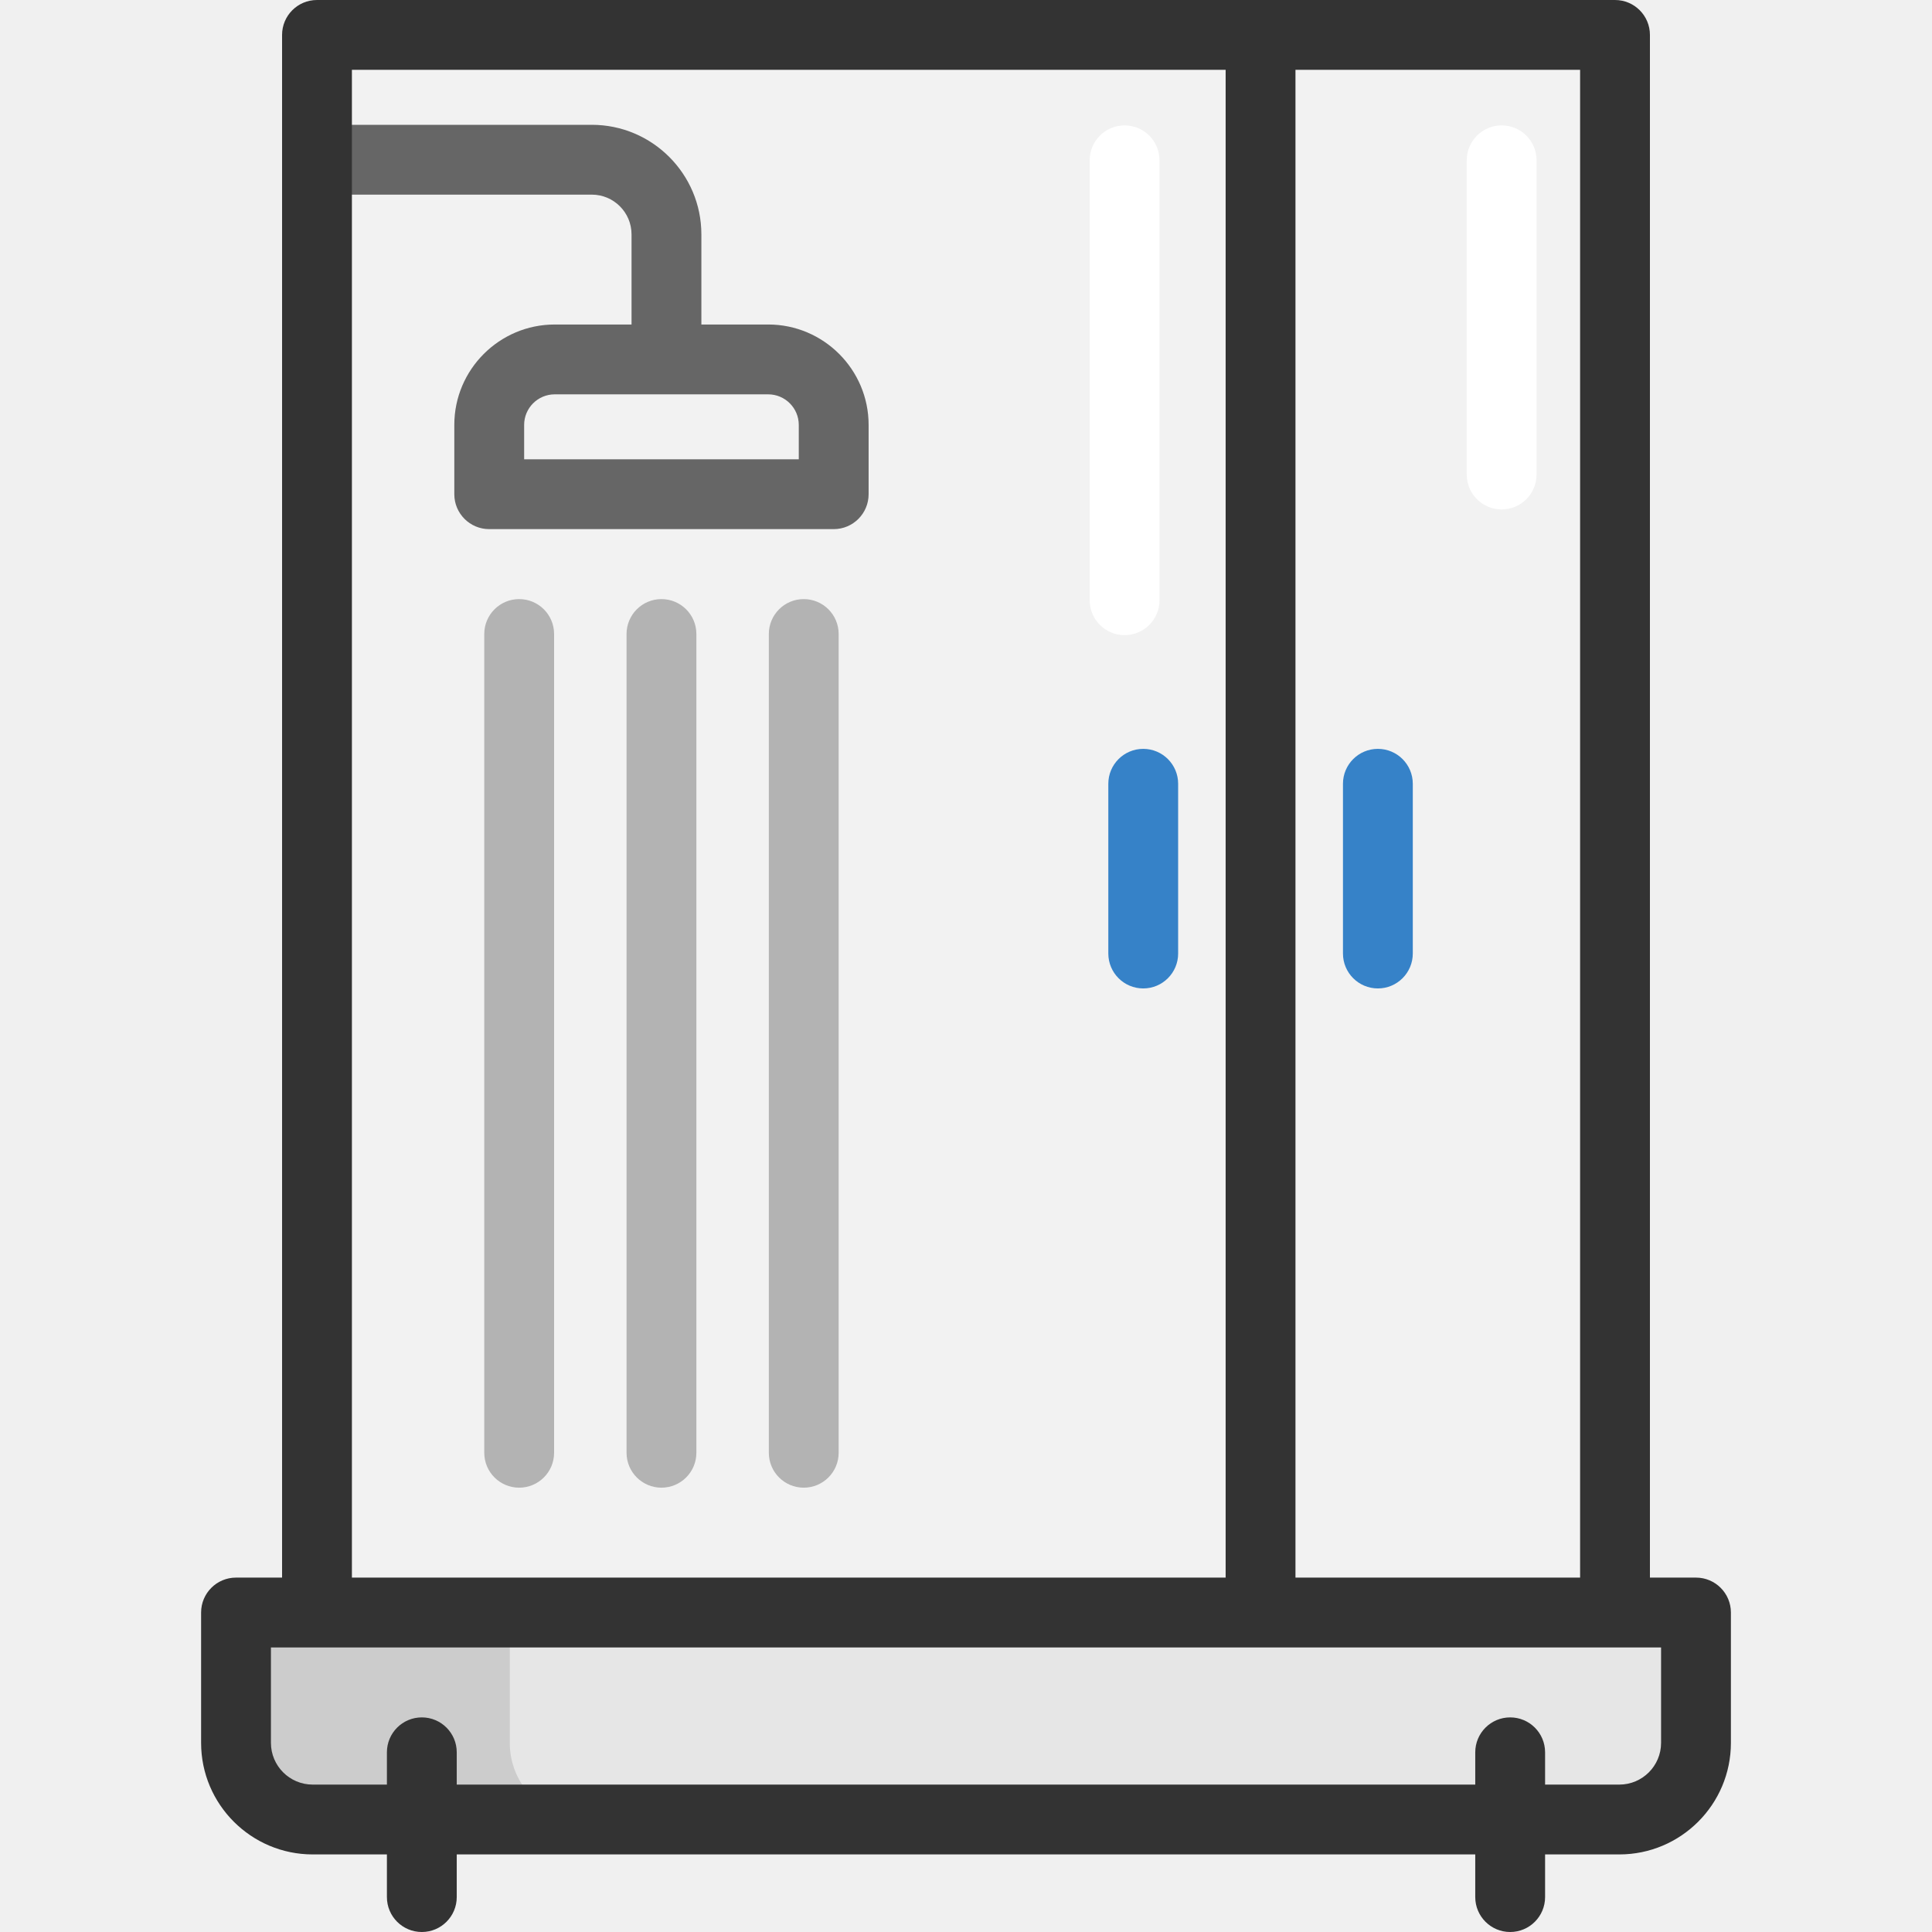
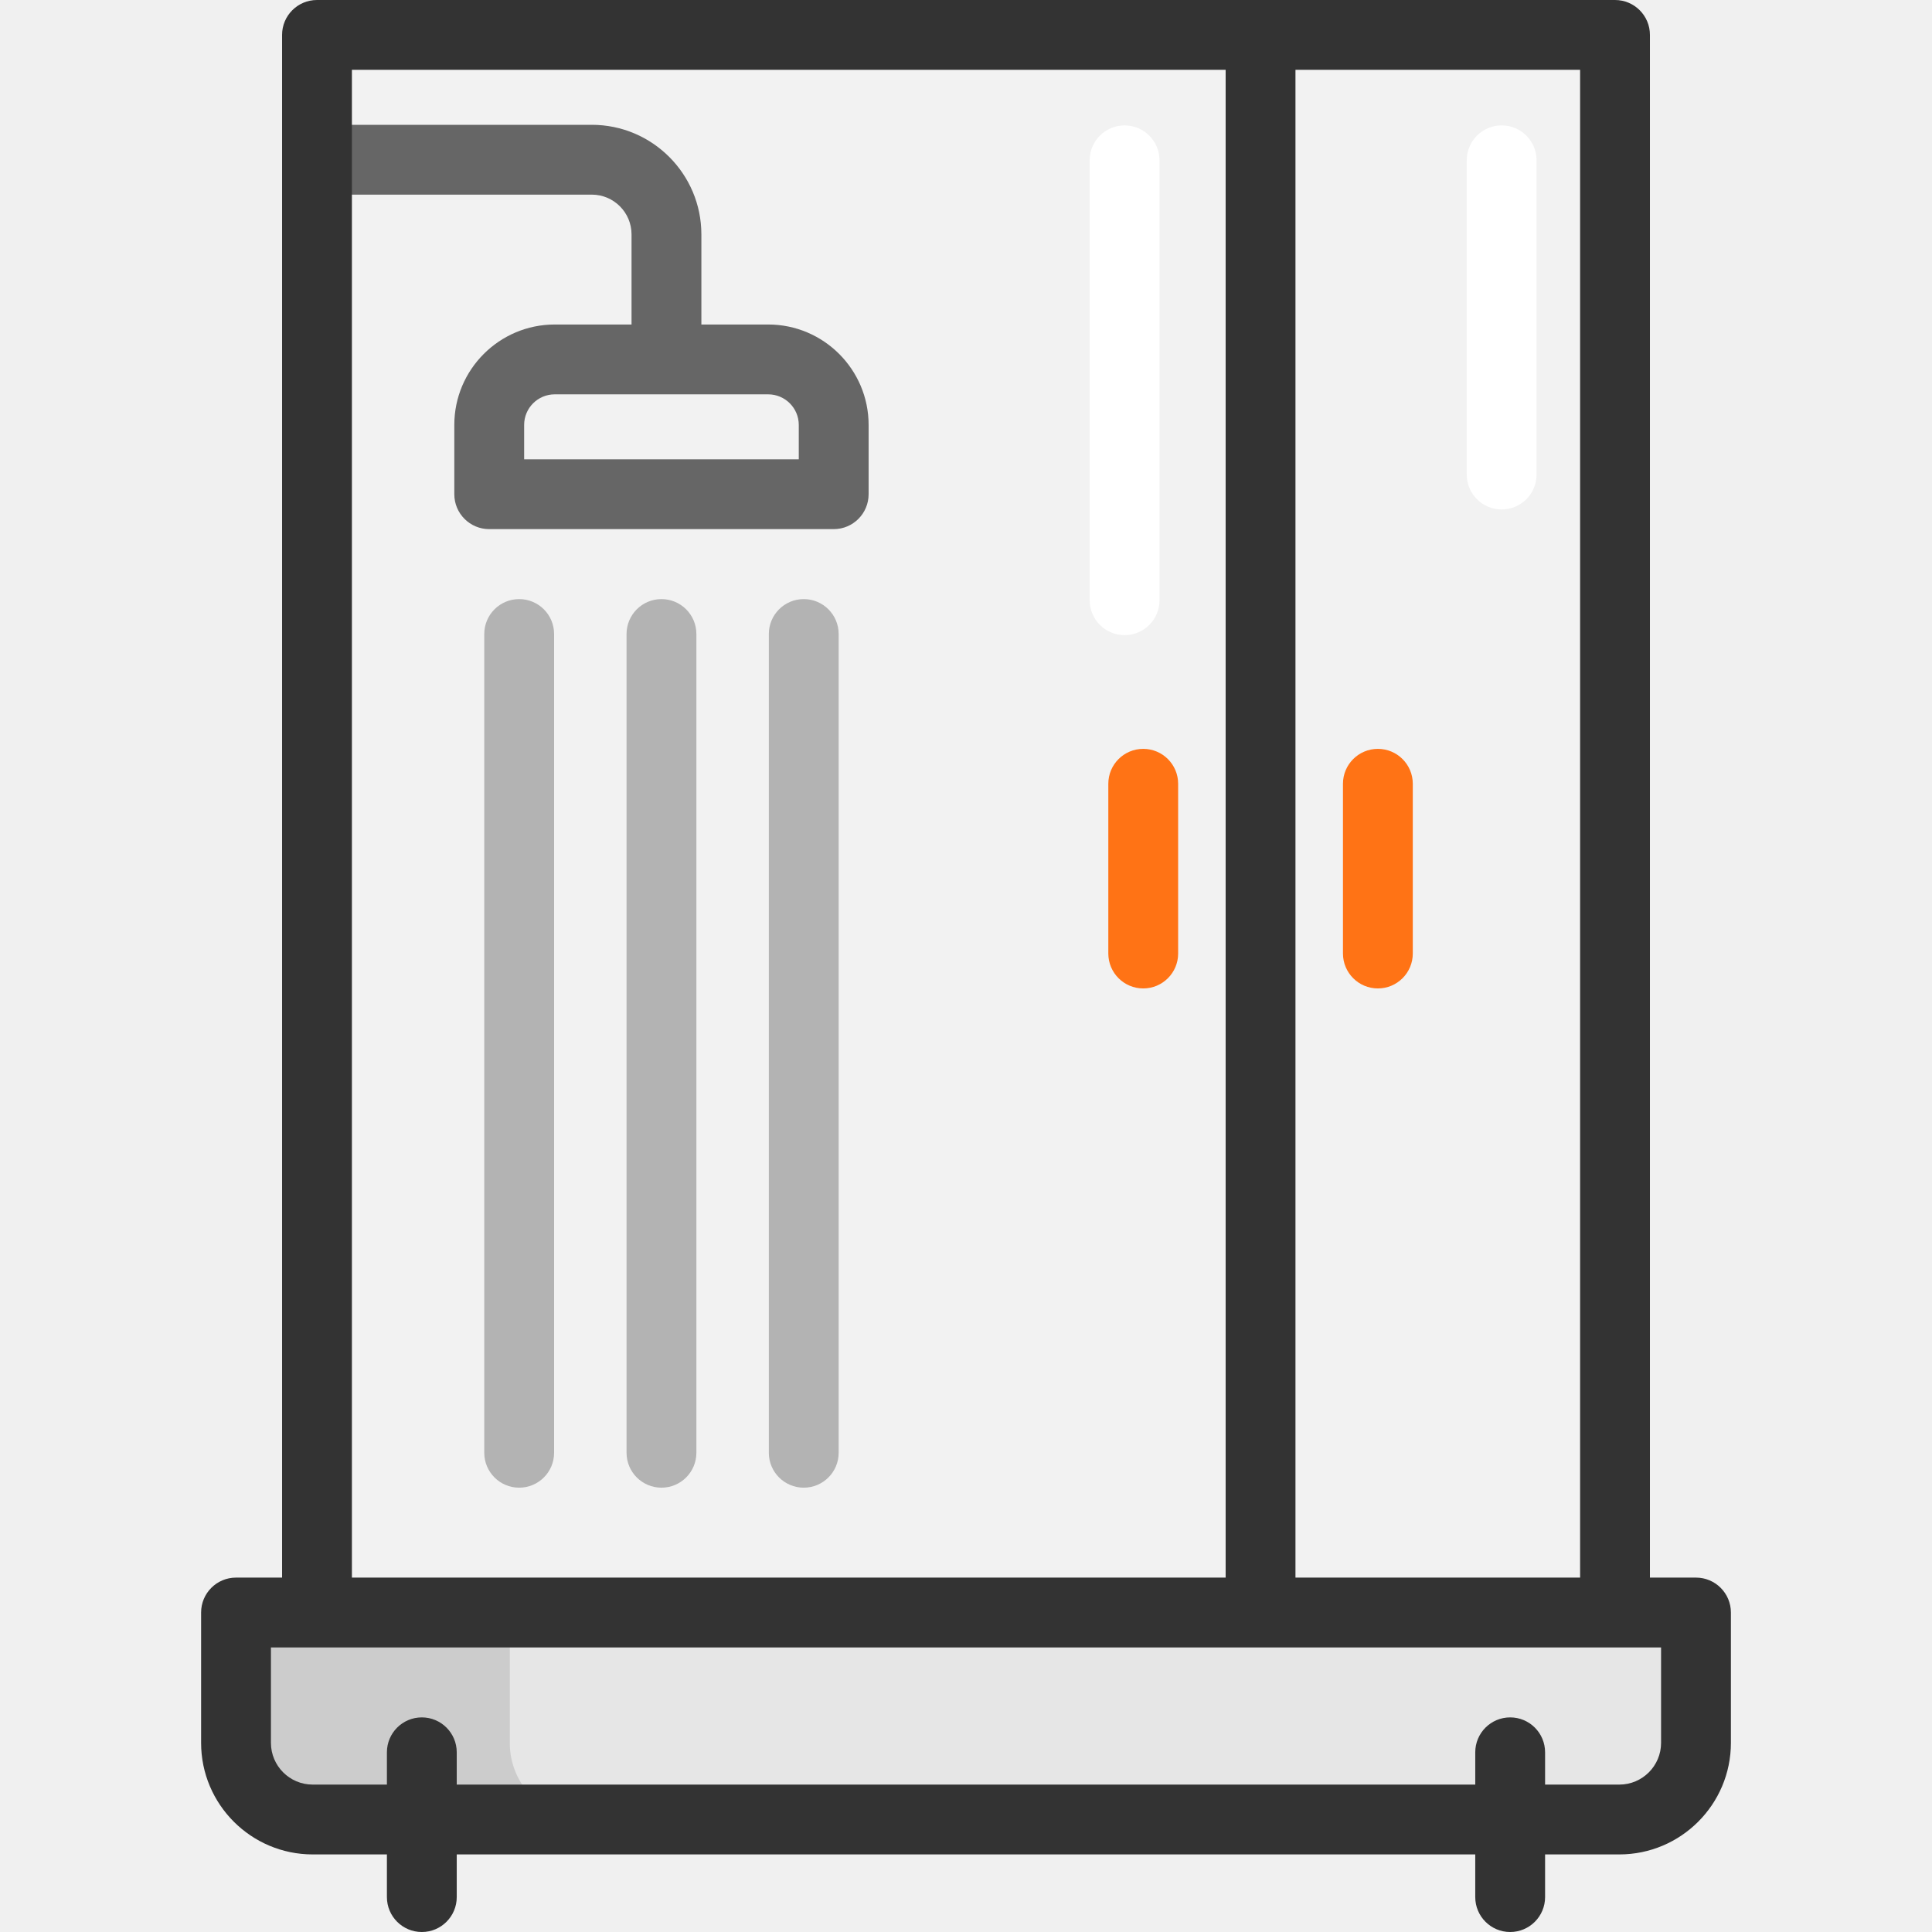
<svg xmlns="http://www.w3.org/2000/svg" version="1.1" id="Layer_1" x="0px" y="0px" viewBox="0 0 512 512" style="enable-background:new 0 0 512 512;" xml:space="preserve">
  <rect x="84.006" y="9.253" style="fill:#F2F2F2;" width="343.99" height="418.076" />
  <path style="fill:#E6E6E6;" d="M449.454,427.334H62.547v34.546c0,11.216,9.093,20.309,20.309,20.309h346.29  c11.216,0,20.309-9.093,20.309-20.309L449.454,427.334L449.454,427.334z" />
  <path style="fill:#CCCCCC;" d="M135.098,461.88v-34.546H62.547v34.546c0,11.216,9.093,20.309,20.309,20.309h72.551  C144.191,482.188,135.098,473.095,135.098,461.88z" />
  <g>
-     <path style="fill:#3682C8;" d="M365.152,261.945c-5.111,0-9.253-4.143-9.253-9.253v-44.983c0-5.11,4.142-9.253,9.253-9.253   c5.111,0,9.253,4.143,9.253,9.253v44.983C374.405,257.802,370.262,261.945,365.152,261.945z" />
-     <path style="fill:#3682C8;" d="M302.968,261.945c-5.111,0-9.253-4.143-9.253-9.253v-44.983c0-5.11,4.142-9.253,9.253-9.253   c5.111,0,9.253,4.143,9.253,9.253v44.983C312.221,257.802,308.079,261.945,302.968,261.945z" />
+     <path style="fill:#ff7315;" d="M365.152,261.945c-5.111,0-9.253-4.143-9.253-9.253v-44.983c0-5.11,4.142-9.253,9.253-9.253   c5.111,0,9.253,4.143,9.253,9.253v44.983C374.405,257.802,370.262,261.945,365.152,261.945z" />
+     <path style="fill:#ff7315;" d="M302.968,261.945c-5.111,0-9.253-4.143-9.253-9.253v-44.983c0-5.11,4.142-9.253,9.253-9.253   c5.111,0,9.253,4.143,9.253,9.253v44.983C312.221,257.802,308.079,261.945,302.968,261.945z" />
  </g>
  <path style="fill:#666666;" d="M203.583,85.997h-17.712V62.11c0-16.01-13.025-29.035-29.033-29.035h-71.51v18.506h71.509  c5.805,0,10.527,4.723,10.527,10.529v23.888h-20.358c-14.673,0-26.609,11.936-26.609,26.609v18.365c0,5.11,4.142,9.253,9.253,9.253  h91.289c5.111,0,9.253-4.143,9.253-9.253v-18.365C230.192,97.934,218.255,85.997,203.583,85.997z M211.686,121.72h-72.783v-9.112  c0-4.469,3.635-8.103,8.103-8.103h56.575c4.469,0,8.103,3.636,8.103,8.103v9.112H211.686z" />
  <g>
    <path style="fill:#B3B3B3;" d="M137.588,394.25c-5.111,0-9.253-4.143-9.253-9.253V168.019c0-5.11,4.142-9.253,9.253-9.253   s9.253,4.143,9.253,9.253v216.978C146.841,390.107,142.699,394.25,137.588,394.25z" />
    <path style="fill:#B3B3B3;" d="M175.295,394.25c-5.111,0-9.253-4.143-9.253-9.253V168.019c0-5.11,4.142-9.253,9.253-9.253   s9.253,4.143,9.253,9.253v216.978C184.548,390.107,180.406,394.25,175.295,394.25z" />
    <path style="fill:#B3B3B3;" d="M213.001,394.25c-5.111,0-9.253-4.143-9.253-9.253V168.019c0-5.11,4.142-9.253,9.253-9.253   s9.253,4.143,9.253,9.253v216.978C222.254,390.107,218.113,394.25,213.001,394.25z" />
  </g>
  <path style="fill:#333333;" d="M449.454,418.081h-12.205V9.253c0-5.11-4.142-9.253-9.253-9.253H84.006  c-5.111,0-9.253,4.143-9.253,9.253v408.828H62.547c-5.111,0-9.253,4.143-9.253,9.253v34.546c0,16.3,13.261,29.562,29.562,29.562  h19.679v11.306c0,5.11,4.142,9.253,9.253,9.253c5.111,0,9.253-4.143,9.253-9.253v-11.306h269.917v11.306  c0,5.11,4.142,9.253,9.253,9.253c5.111,0,9.253-4.143,9.253-9.253v-11.306h19.681c16.3,0,29.562-13.261,29.562-29.562v-34.546  C458.707,422.224,454.564,418.081,449.454,418.081z M418.743,418.081h-75.431V18.506h75.431L418.743,418.081L418.743,418.081z   M93.259,18.506h231.549v399.575H93.259V18.506z M440.201,461.88c0,6.096-4.96,11.056-11.056,11.056h-19.681v-8.557  c0-5.11-4.142-9.253-9.253-9.253c-5.111,0-9.253,4.143-9.253,9.253v8.557H121.041v-8.557c0-5.11-4.142-9.253-9.253-9.253  c-5.111,0-9.253,4.143-9.253,9.253v8.557H82.856c-6.096,0-11.055-4.96-11.055-11.056v-25.293H440.2v25.293H440.201z" />
  <g>
    <path style="fill:#FFFFFF;" d="M397.955,135.009c-5.111,0-9.253-4.143-9.253-9.253V42.484c0-5.11,4.142-9.253,9.253-9.253   c5.111,0,9.253,4.143,9.253,9.253v83.273C407.208,130.866,403.066,135.009,397.955,135.009z" />
    <path style="fill:#FFFFFF;" d="M298.028,168.318c-5.111,0-9.253-4.143-9.253-9.253V42.484c0-5.11,4.142-9.253,9.253-9.253   c5.111,0,9.253,4.143,9.253,9.253v116.583C307.281,164.176,303.139,168.318,298.028,168.318z" />
  </g>
  <g>
</g>
  <g>
</g>
  <g>
</g>
  <g>
</g>
  <g>
</g>
  <g>
</g>
  <g>
</g>
  <g>
</g>
  <g>
</g>
  <g>
</g>
  <g>
</g>
  <g>
</g>
  <g>
</g>
  <g>
</g>
  <g>
</g>
</svg>
